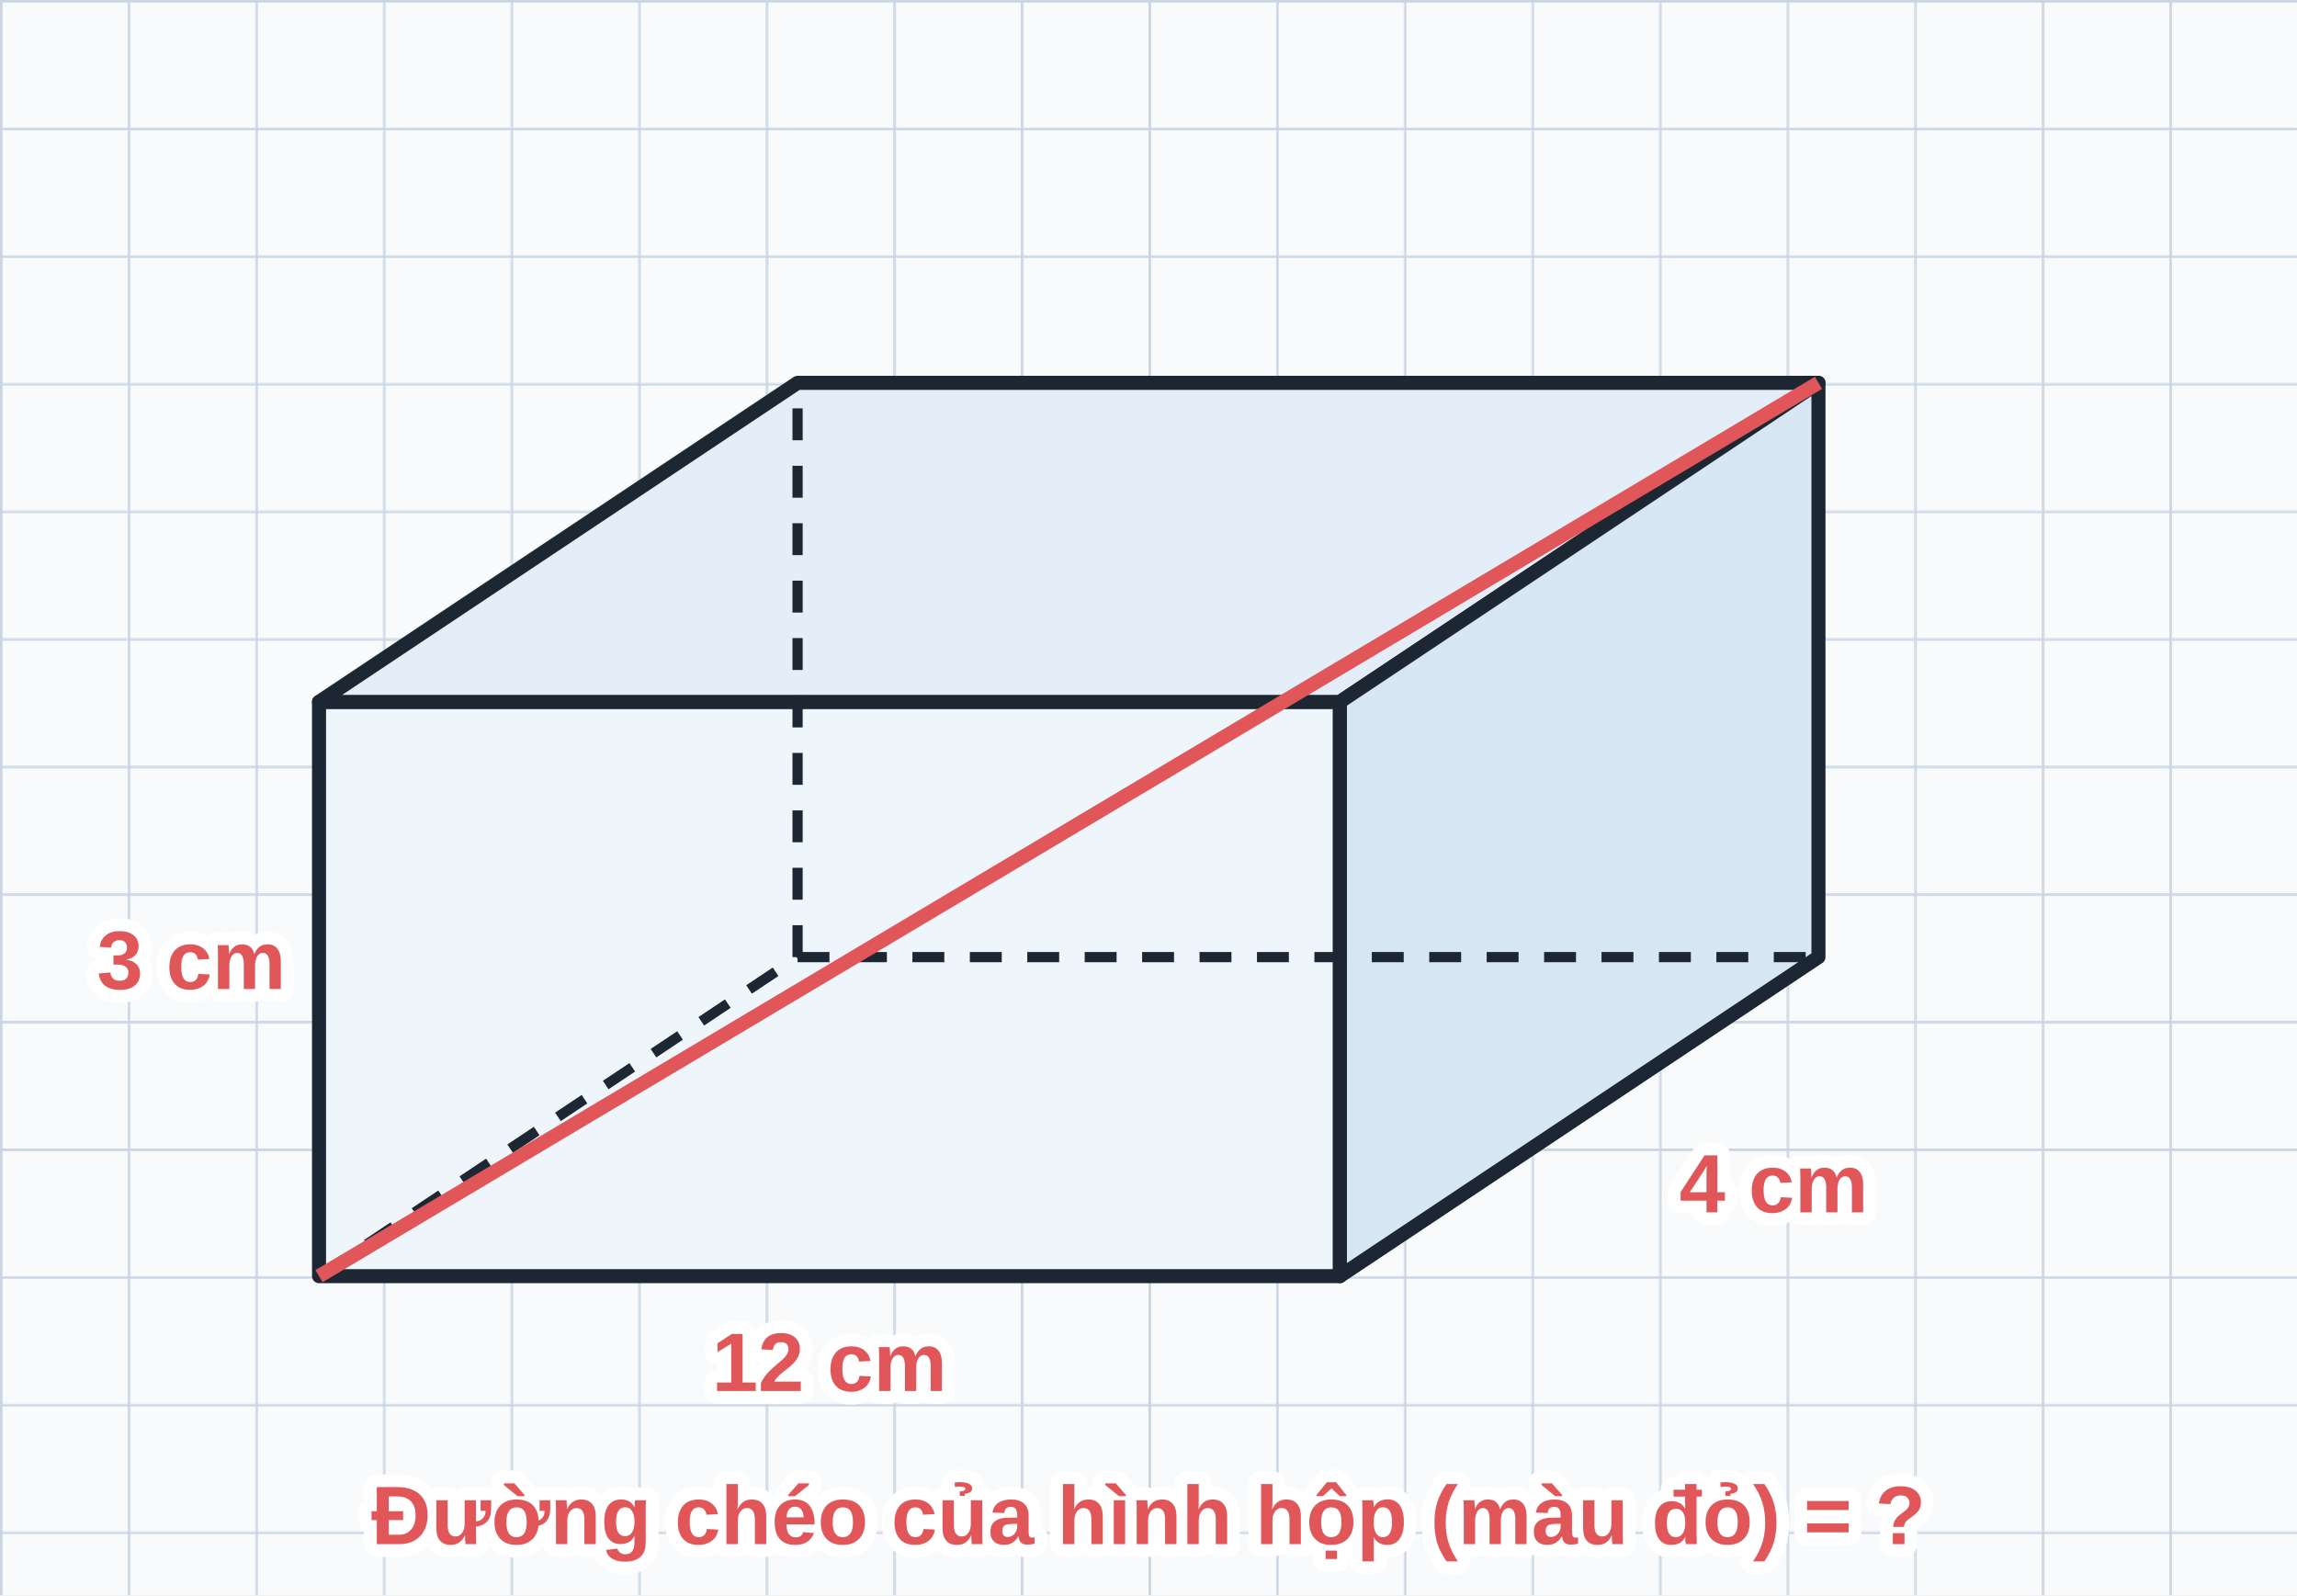
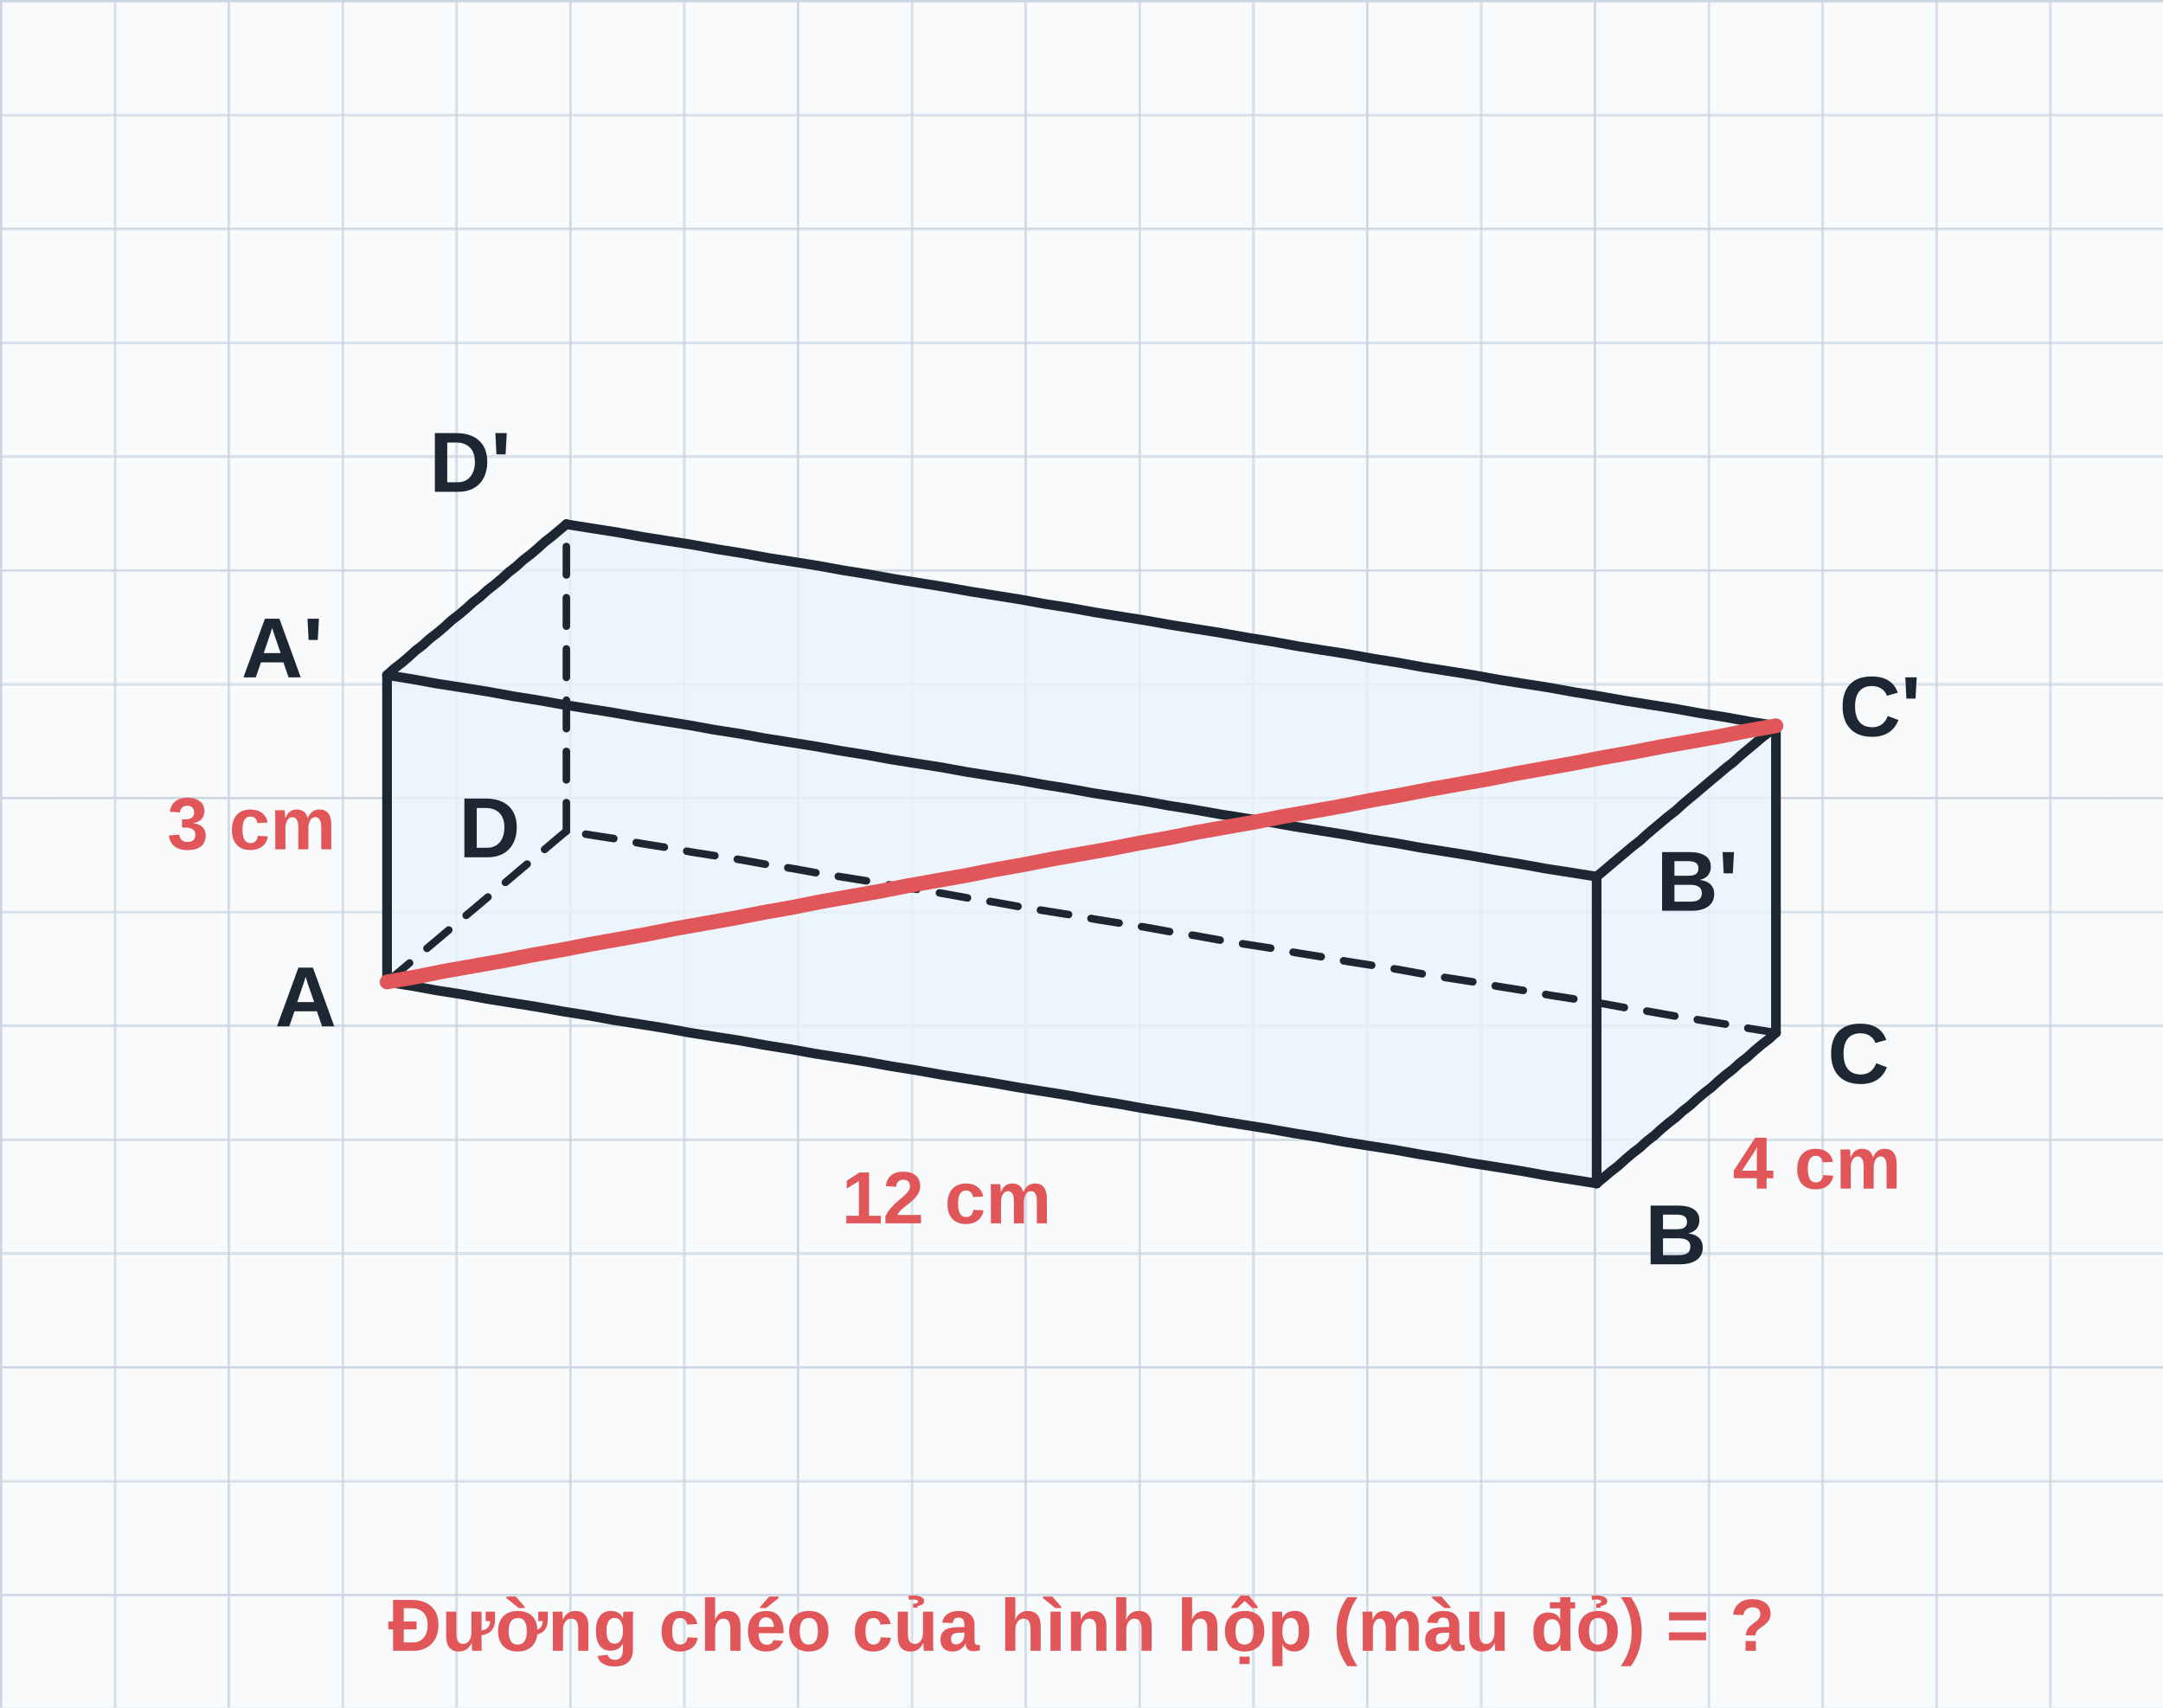
- <svg xmlns="http://www.w3.org/2000/svg" viewBox="0 0 360 250" font-family="Segoe UI, Arial, sans-serif">
+ <svg xmlns="http://www.w3.org/2000/svg" viewBox="0 0 380 300" font-family="Segoe UI, Arial, sans-serif">
  <defs>
-     <pattern id="grid-nctoan8b35n02" width="20" height="20" patternUnits="userSpaceOnUse">
+     <pattern id="nlg" width="20" height="20" patternUnits="userSpaceOnUse">
      <path d="M20 0H0V20" fill="none" stroke="#cbd5e1" stroke-width="0.8" />
    </pattern>
  </defs>
-   <rect width="360" height="250" fill="#f8fafc" />
-   <rect width="360" height="250" fill="url(#grid-nctoan8b35n02)" />
-   <polygon points="50.0,200.0 210.0,200.0 210.0,110.0 50.0,110.0" fill="#eef5fb" stroke="#1d2733" stroke-width="2.2" stroke-linejoin="round" />
-   <polygon points="50.0,110.0 210.0,110.0 285.0,60.0 125.0,60.0" fill="#e3eef8" stroke="#1d2733" stroke-width="2.2" stroke-linejoin="round" />
-   <polygon points="210.0,200.0 285.0,150.0 285.0,60.0 210.0,110.0" fill="#d7e6f3" stroke="#1d2733" stroke-width="2.2" stroke-linejoin="round" />
-   <line x1="50.0" y1="200.0" x2="125.0" y2="150.0" stroke="#1d2733" stroke-width="1.6" stroke-dasharray="5 4" />
-   <line x1="125.0" y1="150.0" x2="285.0" y2="150.0" stroke="#1d2733" stroke-width="1.6" stroke-dasharray="5 4" />
-   <line x1="125.0" y1="150.0" x2="125.0" y2="60.0" stroke="#1d2733" stroke-width="1.6" stroke-dasharray="5 4" />
-   <line x1="50.0" y1="200.0" x2="285.0" y2="60.0" stroke="#e15759" stroke-width="2.2" />
-   <text stroke="white" stroke-width="4" stroke-linejoin="round" x="130.0" y="218.0" text-anchor="middle" font-size="13" font-weight="bold" fill="white">12 cm</text>
-   <text x="130.0" y="218.0" text-anchor="middle" font-size="13" font-weight="bold" fill="#e15759">12 cm</text>
-   <text stroke="white" stroke-width="4" stroke-linejoin="round" x="30.0" y="155.0" text-anchor="middle" font-size="13" font-weight="bold" fill="white">3 cm</text>
-   <text x="30.0" y="155.0" text-anchor="middle" font-size="13" font-weight="bold" fill="#e15759">3 cm</text>
-   <text stroke="white" stroke-width="4" stroke-linejoin="round" x="278.0" y="190.0" text-anchor="middle" font-size="13" font-weight="bold" fill="white">4 cm</text>
-   <text x="278.0" y="190.0" text-anchor="middle" font-size="13" font-weight="bold" fill="#e15759">4 cm</text>
-   <text stroke="white" stroke-width="4" stroke-linejoin="round" x="180.0" y="242.0" text-anchor="middle" font-size="13" font-weight="bold" fill="white">Đường chéo của hình hộp (màu đỏ) = ?</text>
-   <text x="180.0" y="242.0" text-anchor="middle" font-size="13" font-weight="bold" fill="#e15759">Đường chéo của hình hộp (màu đỏ) = ?</text>
+   <rect width="380" height="300" fill="#f8fafc" />
+   <rect width="380" height="300" fill="url(#nlg)" />
+   <polygon points="68,118.6 99.5,92.1 312,127.5 312,181.4 280.5,207.9 68,172.5" fill="#eaf2fb" opacity="0.8" />
+   <path d="M312 181.4L307.5 180.7L303.1 179.9L298.7 179.2L294.3 178.5L289.8 177.7L285.4 177L281 176.2L276.6 175.5L272.1 174.8L267.7 174L263.3 173.3L258.9 172.5L254.4 171.8L250 171.1L245.6 170.3L241.2 169.6L236.7 168.9L232.3 168.1L227.9 167.4L223.5 166.6L219 165.9L214.6 165.2L210.2 164.4L205.7 163.7L201.3 162.9L196.9 162.2L192.5 161.5L188 160.7L183.6 160L179.2 159.3L174.8 158.5L170.3 157.8L165.9 157L161.5 156.3L157.1 155.6L152.6 154.8L148.2 154.1L143.8 153.4L139.4 152.6L134.9 151.9L130.5 151.1L126.1 150.4L121.6 149.7L117.2 148.9L112.8 148.2L108.4 147.4L103.9 146.7L99.5 146" fill="none" stroke="#1d2733" stroke-width="1.326" stroke-linecap="round" stroke-linejoin="round" stroke-dasharray="5 4" />
+   <path d="M99.5 146L98.3 147L97 148.1L95.7 149.2L94.5 150.2L93.2 151.3L92 152.3L90.7 153.4L89.4 154.5L88.2 155.5L86.9 156.6L85.7 157.6L84.4 158.7L83.1 159.8L81.9 160.8L80.6 161.9L79.4 162.9L78.1 164L76.8 165.1L75.6 166.1L74.3 167.2L73.1 168.2L71.8 169.3L70.5 170.4L69.3 171.4L68 172.5" fill="none" stroke="#1d2733" stroke-width="1.326" stroke-linecap="round" stroke-linejoin="round" stroke-dasharray="5 4" />
+   <path d="M99.5 146L99.5 143L99.5 140L99.5 137L99.5 134L99.5 131L99.5 128L99.5 125L99.5 122L99.5 119L99.5 116L99.5 113L99.5 110.1L99.5 107.1L99.5 104.1L99.5 101.1L99.5 98.1L99.5 95.1L99.5 92.1" fill="none" stroke="#1d2733" stroke-width="1.326" stroke-linecap="round" stroke-linejoin="round" stroke-dasharray="5 4" />
+   <path d="M68 172.5L72.4 173.2L76.8 174L81.3 174.7L85.7 175.5L90.1 176.2L94.5 176.9L99 177.7L103.4 178.4L107.8 179.2L112.3 179.9L116.7 180.6L121.1 181.4L125.5 182.1L130 182.8L134.4 183.6L138.8 184.3L143.2 185.1L147.7 185.8L152.1 186.5L156.5 187.3L160.9 188L165.4 188.8L169.8 189.5L174.2 190.2L178.7 191L183.1 191.7L187.5 192.4L191.9 193.2L196.4 193.9L200.8 194.7L205.2 195.4L209.6 196.1L214.1 196.9L218.5 197.6L222.9 198.3L227.4 199.1L231.8 199.8L236.2 200.6L240.6 201.3L245.1 202L249.5 202.8L253.9 203.5L258.3 204.3L262.8 205L267.2 205.7L271.6 206.5L276.1 207.2L280.5 207.9" fill="none" stroke="#1d2733" stroke-width="1.7" stroke-linecap="round" stroke-linejoin="round" />
+   <path d="M280.5 207.9L281.7 206.9L283 205.8L284.3 204.8L285.5 203.7L286.8 202.6L288.1 201.6L289.3 200.5L290.6 199.5L291.8 198.4L293.1 197.3L294.4 196.3L295.6 195.2L296.9 194.2L298.1 193.1L299.4 192L300.7 191L301.9 189.9L303.2 188.8L304.5 187.8L305.7 186.7L307 185.7L308.2 184.6L309.5 183.5L310.8 182.5L312 181.4" fill="none" stroke="#1d2733" stroke-width="1.7" stroke-linecap="round" stroke-linejoin="round" />
+   <path d="M312 181.4L312 181.4" fill="none" stroke="#1d2733" stroke-width="1.7" stroke-linecap="round" stroke-linejoin="round" />
+   <path d="M68 172.5L68 172.5" fill="none" stroke="#1d2733" stroke-width="1.7" stroke-linecap="round" stroke-linejoin="round" />
+   <path d="M68 118.6L72.4 119.3L76.8 120.1L81.3 120.8L85.7 121.5L90.1 122.3L94.5 123L99 123.8L103.4 124.5L107.8 125.2L112.3 126L116.7 126.7L121.1 127.4L125.5 128.2L130 128.9L134.4 129.7L138.8 130.4L143.2 131.1L147.7 131.9L152.1 132.6L156.5 133.4L160.9 134.1L165.4 134.8L169.8 135.6L174.2 136.3L178.7 137L183.1 137.8L187.5 138.5L191.9 139.3L196.4 140L200.8 140.7L205.2 141.5L209.6 142.2L214.1 143L218.5 143.7L222.9 144.4L227.4 145.2L231.8 145.9L236.2 146.6L240.6 147.4L245.1 148.1L249.5 148.9L253.9 149.6L258.3 150.3L262.8 151.1L267.2 151.8L271.6 152.6L276.1 153.3L280.5 154" fill="none" stroke="#1d2733" stroke-width="1.7" stroke-linecap="round" stroke-linejoin="round" />
+   <path d="M280.5 154L281.7 153L283 151.9L284.3 150.8L285.5 149.8L286.8 148.7L288.1 147.7L289.3 146.6L290.6 145.5L291.8 144.5L293.1 143.4L294.4 142.4L295.6 141.3L296.9 140.2L298.1 139.2L299.4 138.1L300.7 137L301.9 136L303.2 134.9L304.5 133.9L305.7 132.8L307 131.7L308.2 130.7L309.5 129.6L310.8 128.6L312 127.5" fill="none" stroke="#1d2733" stroke-width="1.7" stroke-linecap="round" stroke-linejoin="round" />
+   <path d="M312 127.5L307.6 126.8L303.2 126L298.7 125.3L294.3 124.5L289.9 123.8L285.5 123.1L281 122.3L276.6 121.6L272.2 120.8L267.7 120.1L263.3 119.4L258.9 118.6L254.5 117.9L250 117.2L245.6 116.4L241.2 115.7L236.8 114.9L232.3 114.2L227.9 113.5L223.5 112.7L219.1 112L214.6 111.2L210.2 110.5L205.8 109.8L201.3 109L196.9 108.3L192.5 107.6L188.1 106.8L183.6 106.1L179.2 105.3L174.8 104.6L170.4 103.9L165.9 103.1L161.5 102.4L157.1 101.7L152.6 100.9L148.2 100.2L143.8 99.4L139.4 98.7L134.9 98L130.5 97.2L126.1 96.5L121.7 95.7L117.2 95L112.8 94.3L108.4 93.5L103.9 92.8L99.5 92.1" fill="none" stroke="#1d2733" stroke-width="1.7" stroke-linecap="round" stroke-linejoin="round" />
+   <path d="M99.5 92.1L98.3 93.1L97 94.2L95.7 95.2L94.5 96.3L93.2 97.4L91.9 98.4L90.7 99.5L89.4 100.5L88.2 101.6L86.9 102.7L85.6 103.7L84.4 104.8L83.1 105.8L81.9 106.9L80.6 108L79.3 109L78.1 110.1L76.8 111.2L75.5 112.2L74.3 113.3L73 114.3L71.8 115.4L70.5 116.5L69.2 117.5L68 118.6" fill="none" stroke="#1d2733" stroke-width="1.7" stroke-linecap="round" stroke-linejoin="round" />
+   <path d="M280.5 207.9L280.5 205L280.5 202L280.5 199L280.5 196L280.5 193L280.5 190L280.5 187L280.5 184L280.5 181L280.5 178L280.5 175L280.5 172L280.5 169L280.5 166L280.5 163L280.5 160L280.5 157L280.5 154" fill="none" stroke="#1d2733" stroke-width="1.7" stroke-linecap="round" stroke-linejoin="round" />
+   <path d="M68 118.6L68 121.6L68 124.6L68 127.6L68 130.6L68 133.6L68 136.6L68 139.6L68 142.6L68 145.5L68 148.5L68 151.5L68 154.5L68 157.5L68 160.5L68 163.5L68 166.5L68 169.5L68 172.5" fill="none" stroke="#1d2733" stroke-width="1.7" stroke-linecap="round" stroke-linejoin="round" />
+   <path d="M312 181.4L312 178.4L312 175.4L312 172.4L312 169.4L312 166.4L312 163.4L312 160.4L312 157.4L312 154.5L312 151.5L312 148.5L312 145.5L312 142.5L312 139.5L312 136.5L312 133.5L312 130.5L312 127.5" fill="none" stroke="#1d2733" stroke-width="1.7" stroke-linecap="round" stroke-linejoin="round" />
+   <path d="M99.5 92.1L99.5 92.1" fill="none" stroke="#1d2733" stroke-width="1.7" stroke-linecap="round" stroke-linejoin="round" />
+   <path d="M68 172.5L73.1 171.6L78.1 170.6L83.2 169.7L88.3 168.8L93.4 167.8L98.5 166.9L103.6 165.9L108.7 165L113.7 164.1L118.8 163.1L123.9 162.2L129 161.3L134.1 160.3L139.2 159.4L144.2 158.4L149.3 157.5L154.4 156.6L159.5 155.6L164.6 154.7L169.7 153.8L174.7 152.8L179.8 151.9L184.9 150.9L190 150L195.1 149.1L200.2 148.1L205.3 147.2L210.3 146.2L215.4 145.3L220.5 144.4L225.6 143.4L230.7 142.5L235.8 141.6L240.8 140.6L245.9 139.7L251 138.7L256.1 137.8L261.2 136.9L266.3 135.9L271.3 135L276.4 134.1L281.5 133.1L286.6 132.2L291.7 131.2L296.8 130.3L301.9 129.4L306.9 128.4L312 127.5" fill="none" stroke="#e15759" stroke-width="2.6" stroke-linecap="round" stroke-linejoin="round" />
+   <text x="166.3" y="210.4" font-size="13" font-weight="bold" fill="#e15759" text-anchor="middle" dominant-baseline="central">12 cm</text>
+   <text x="319.2" y="204.3" font-size="13" font-weight="bold" fill="#e15759" text-anchor="middle" dominant-baseline="central">4 cm</text>
+   <text x="44.2" y="144.7" font-size="13" font-weight="bold" fill="#e15759" text-anchor="middle" dominant-baseline="central">3 cm</text>
+   <text x="53.7" y="175.1" font-size="15" font-weight="bold" fill="#1d2733" text-anchor="middle" dominant-baseline="central">A</text>
+   <text x="294.4" y="216.9" font-size="15" font-weight="bold" fill="#1d2733" text-anchor="middle" dominant-baseline="central">B</text>
+   <text x="326.5" y="185.1" font-size="15" font-weight="bold" fill="#1d2733" text-anchor="middle" dominant-baseline="central">C</text>
+   <text x="86" y="145.4" font-size="15" font-weight="bold" fill="#1d2733" text-anchor="middle" dominant-baseline="central">D</text>
+   <text x="49.6" y="113.8" font-size="15" font-weight="bold" fill="#1d2733" text-anchor="middle" dominant-baseline="central">A'</text>
+   <text x="298.2" y="154.8" font-size="15" font-weight="bold" fill="#1d2733" text-anchor="middle" dominant-baseline="central">B'</text>
+   <text x="330.3" y="124.1" font-size="15" font-weight="bold" fill="#1d2733" text-anchor="middle" dominant-baseline="central">C'</text>
+   <text x="82.6" y="81.2" font-size="15" font-weight="bold" fill="#1d2733" text-anchor="middle" dominant-baseline="central">D'</text>
+   <text x="190" y="290" font-size="13" font-weight="bold" fill="#e15759" text-anchor="middle">Đường chéo của hình hộp (màu đỏ) = ?</text>
</svg>
